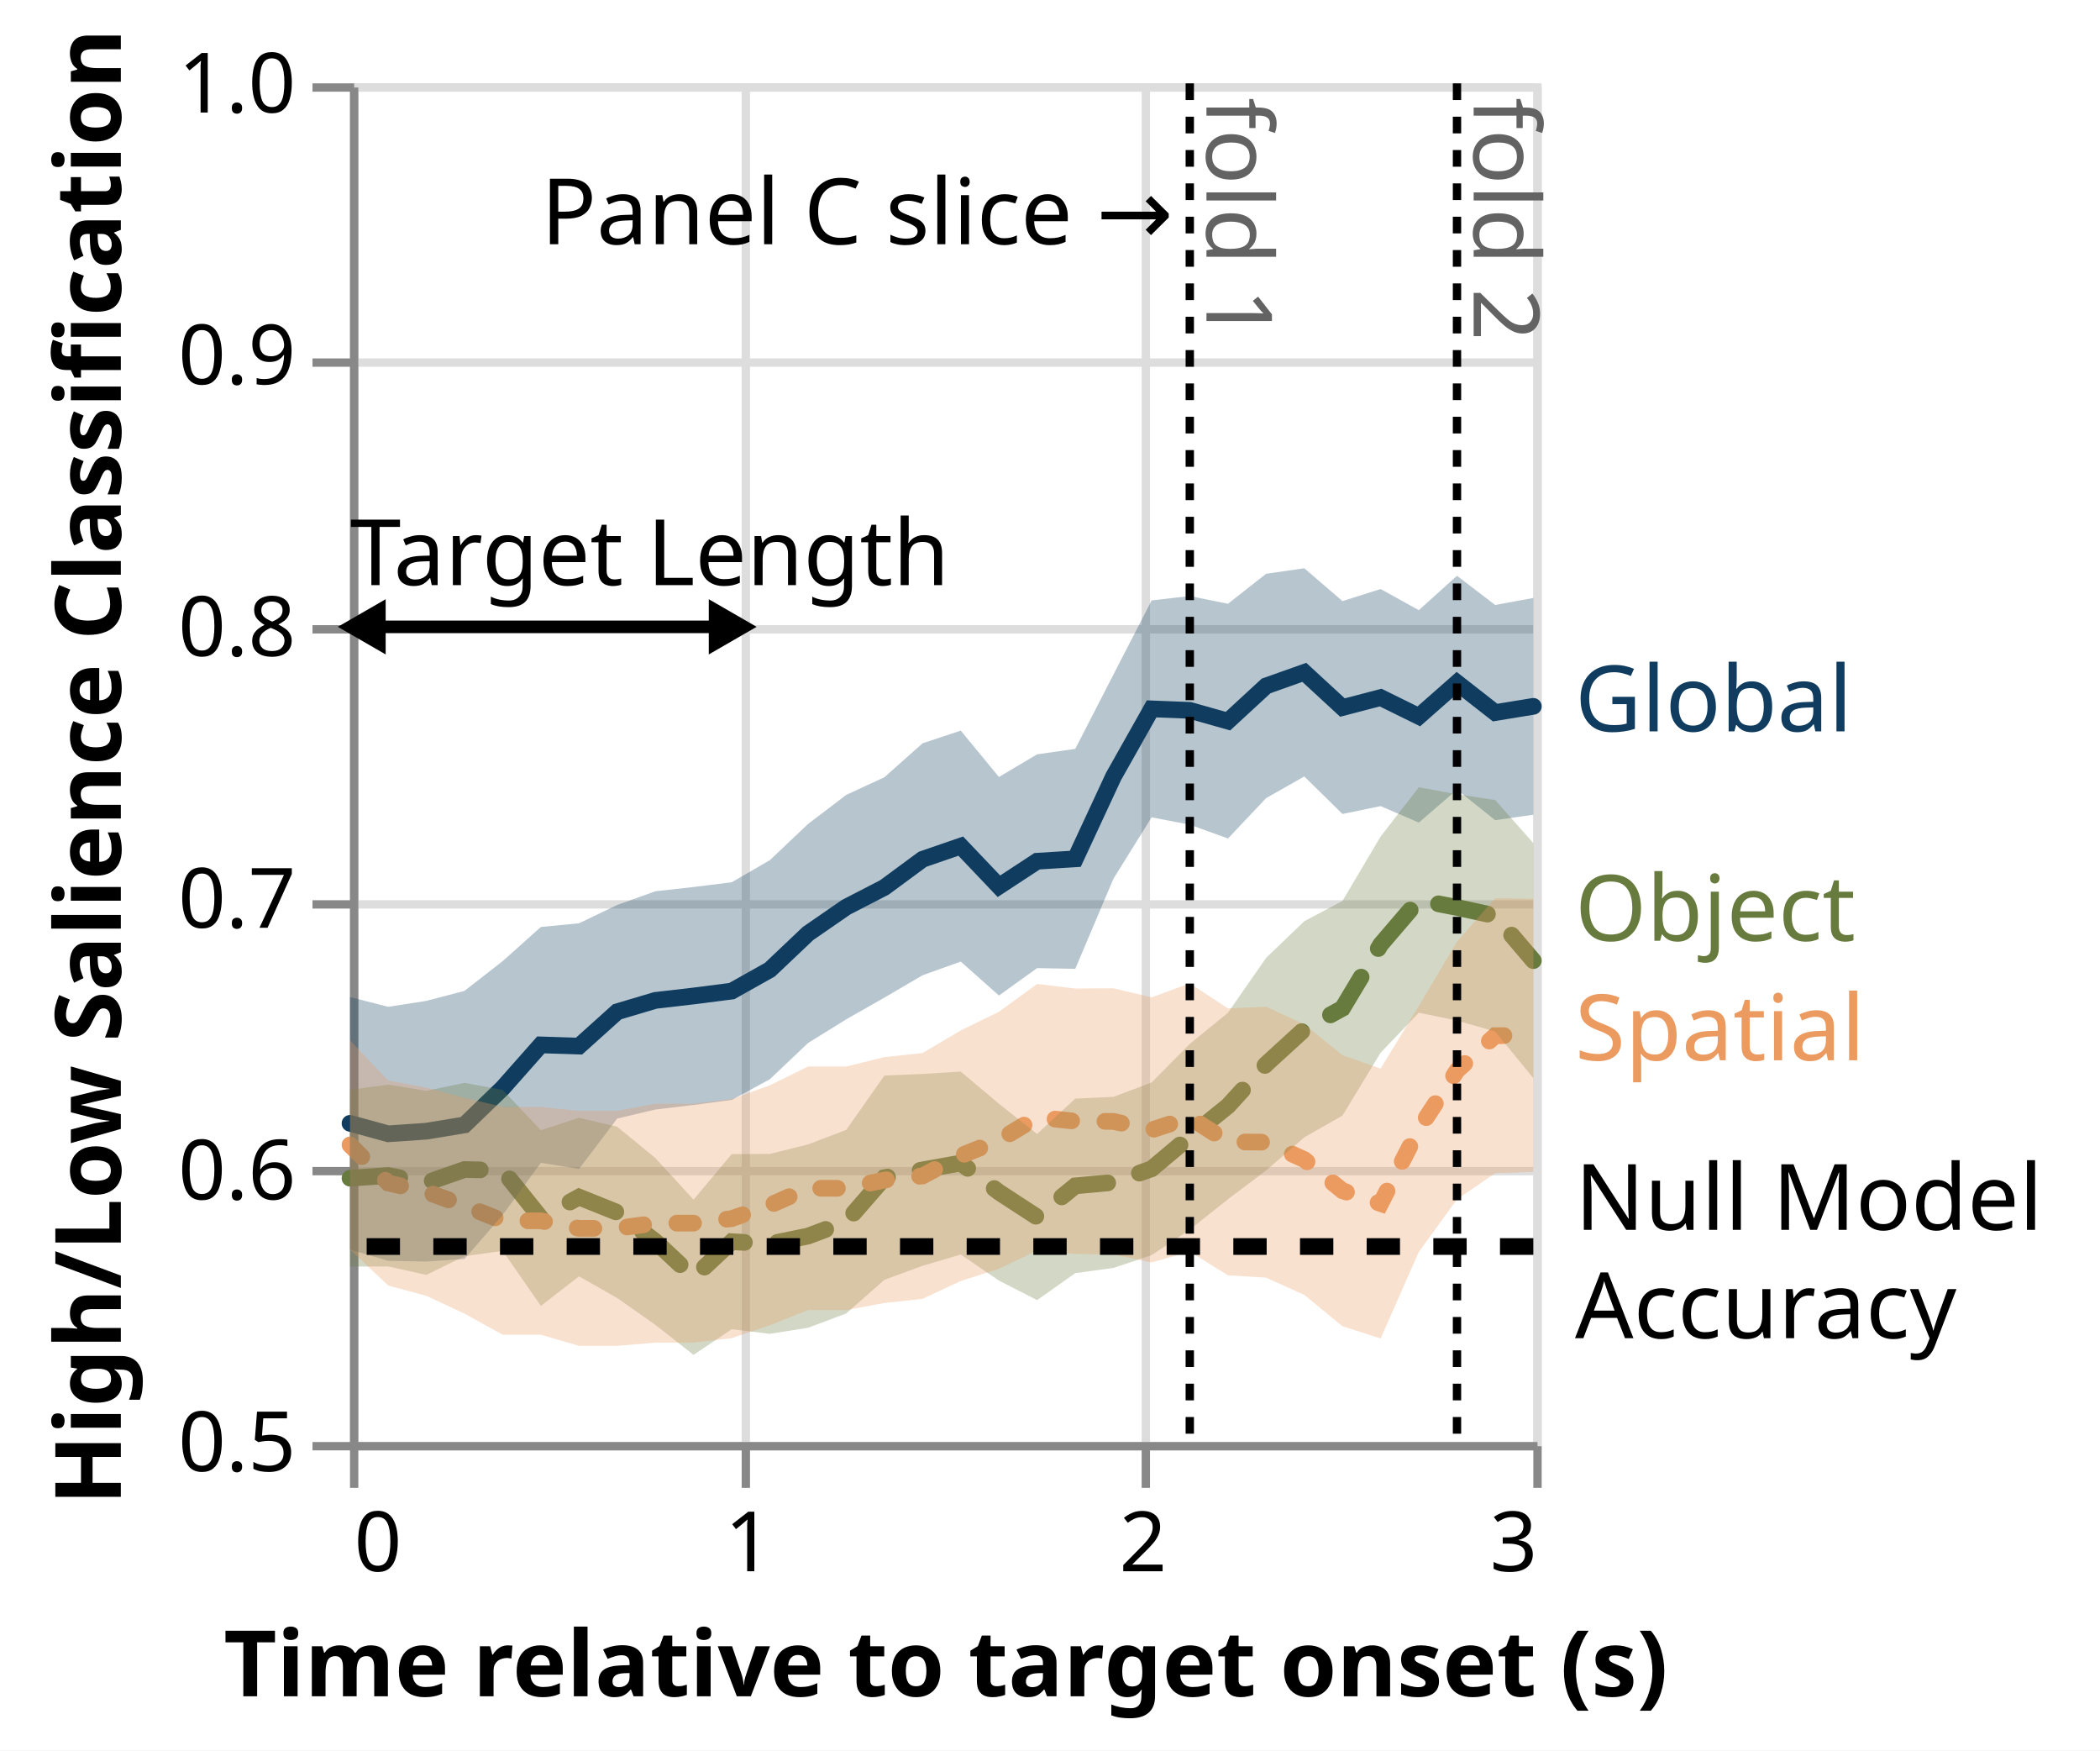
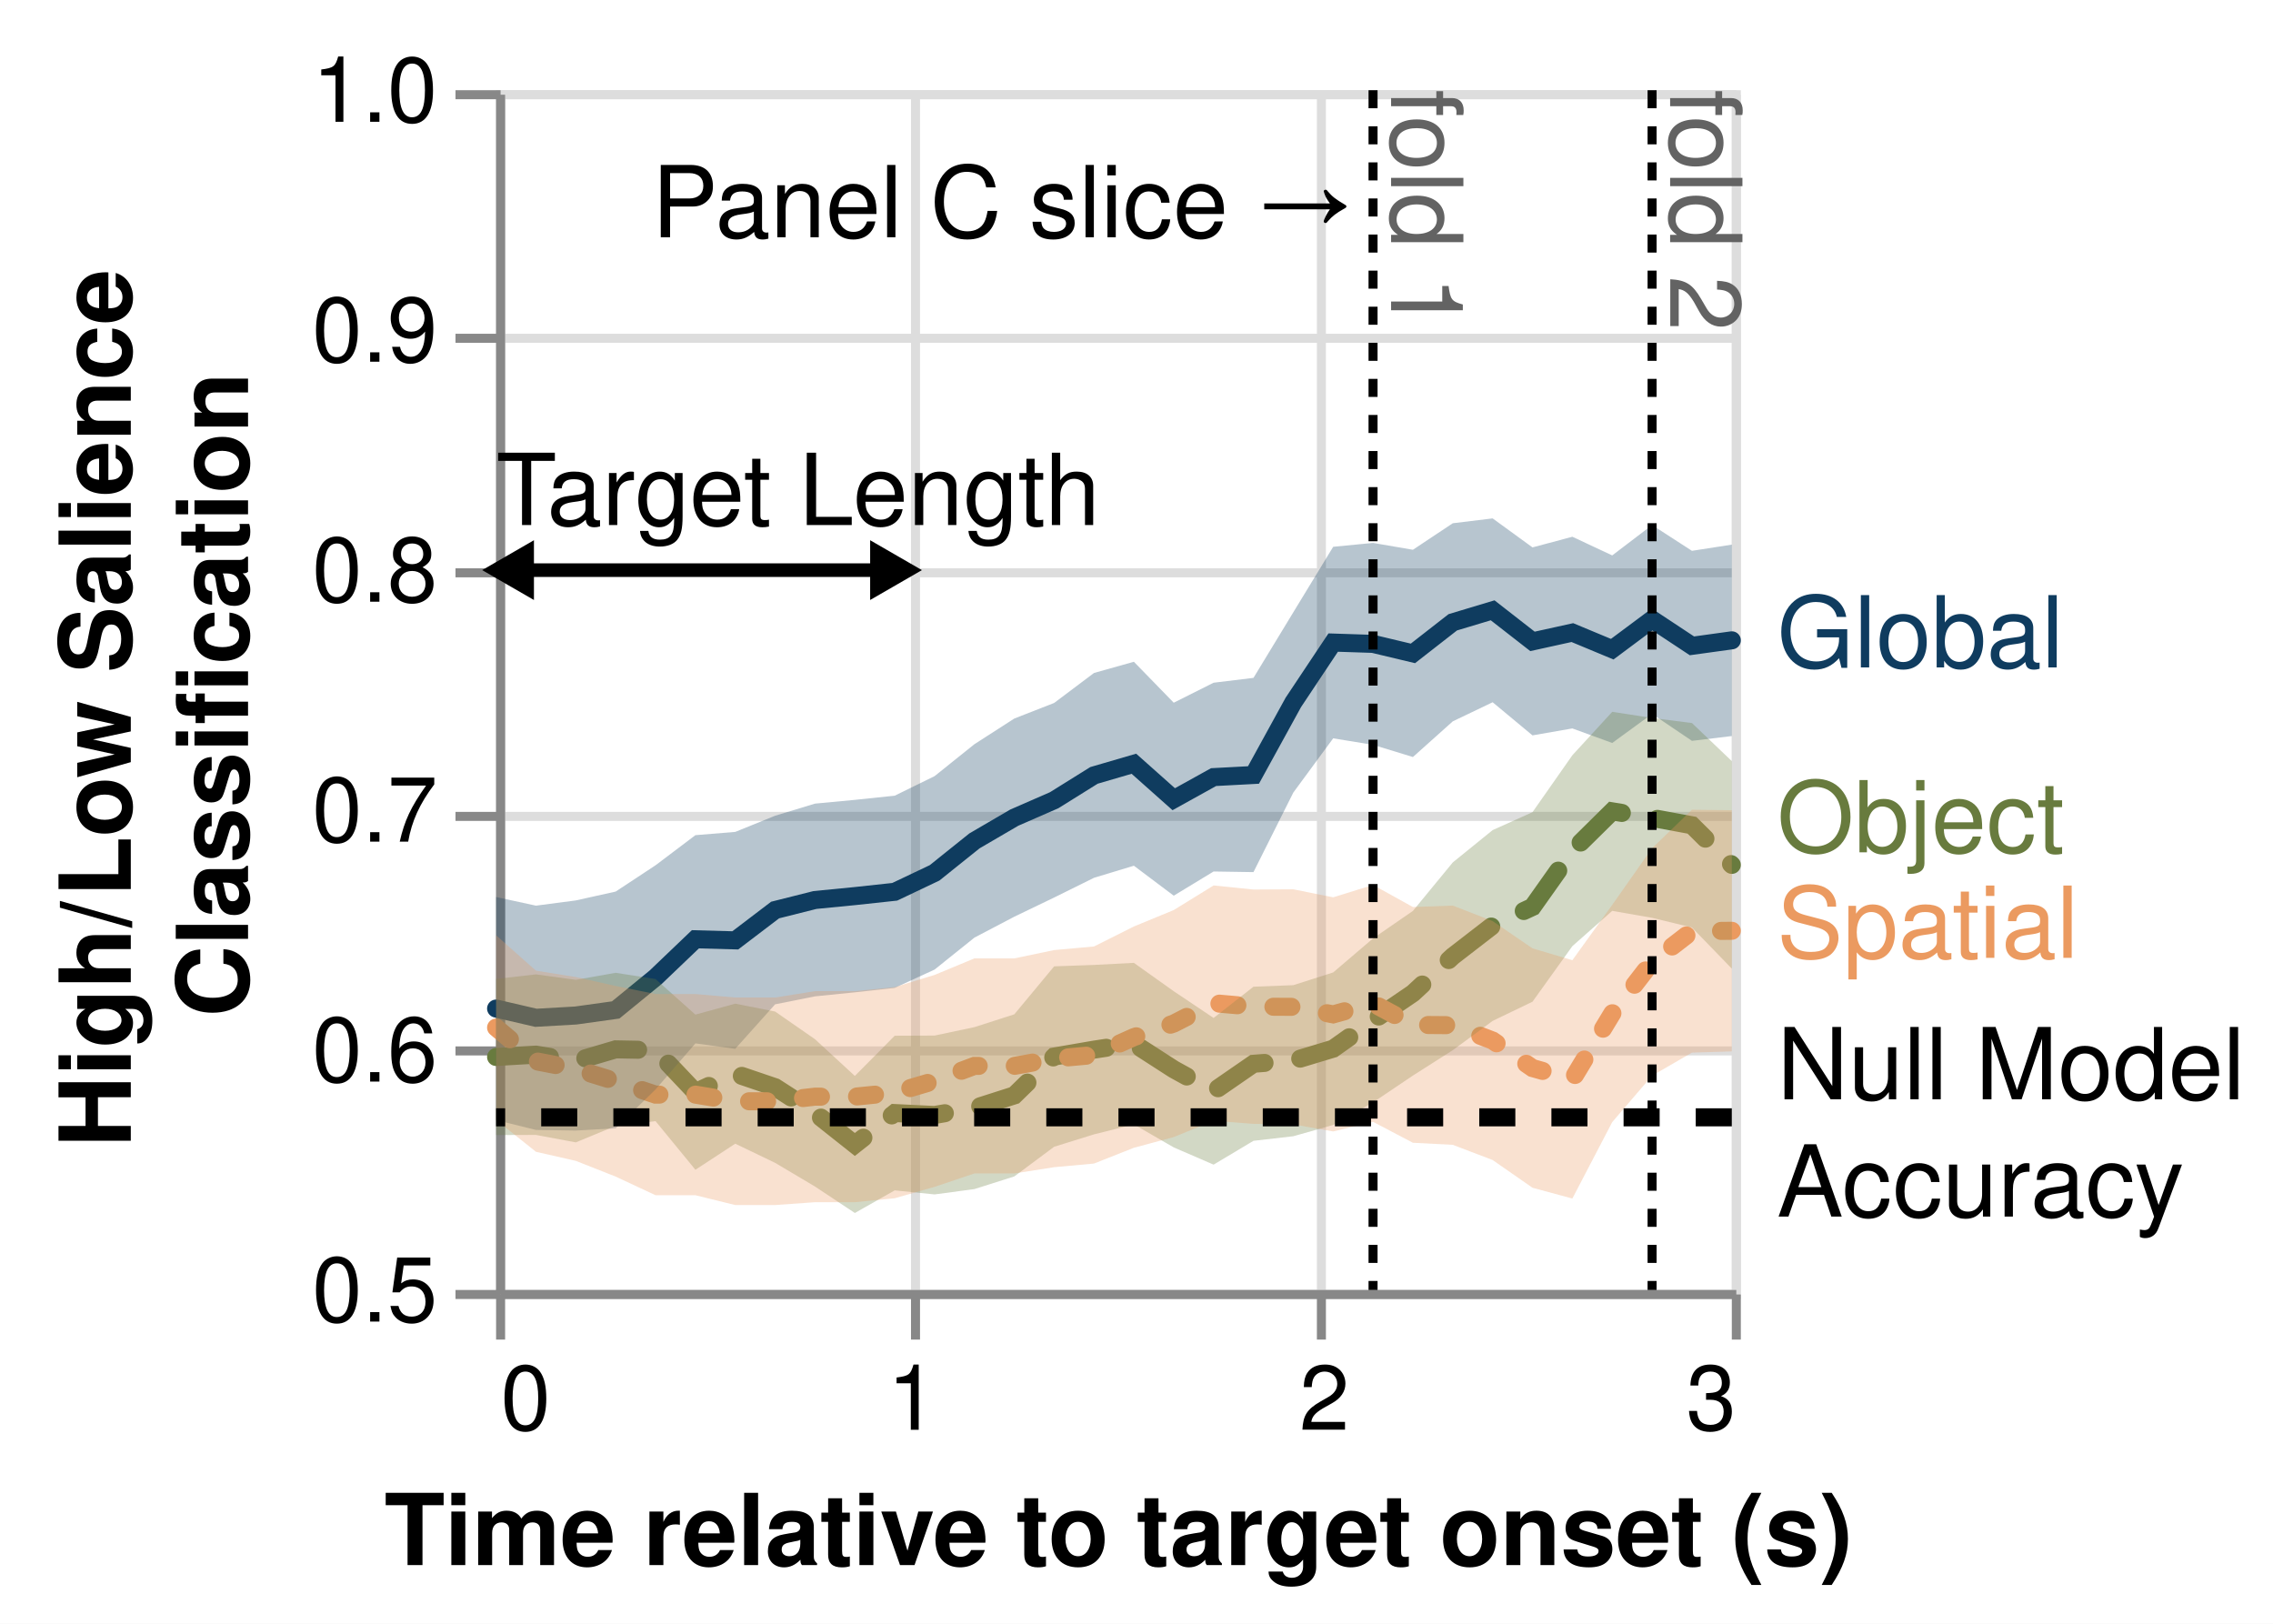
- <svg xmlns="http://www.w3.org/2000/svg" class="marks" width="252" height="210" viewBox="0 0 252 210" version="1.1">
-   <rect width="252" height="210" fill="white" />
-   <g fill="none" stroke-miterlimit="10" transform="translate(42,10)">
+ <svg xmlns="http://www.w3.org/2000/svg" class="marks" width="252" height="180" viewBox="0 0 252 180" version="1.1">
+   <rect width="252" height="180" fill="white" />
+   <g fill="none" stroke-miterlimit="10" transform="translate(55,10)">
    <g class="mark-group role-frame root" role="graphics-object" aria-roledescription="group mark container">
      <g transform="translate(0,0)">
-         <path class="background" aria-hidden="true" d="M0.5,0.5h142v163h-142Z" stroke="#ddd" />
+         <path class="background" aria-hidden="true" d="M0.5,0.5h137v133h-137Z" stroke="#ddd" />
        <g>
          <g class="mark-group role-axis" aria-hidden="true">
-             <g transform="translate(0.5,163.5)">
+             <g transform="translate(0.5,133.5)">
              <path class="background" aria-hidden="true" d="M0,0h0v0h0Z" pointer-events="none" />
              <g>
                <g class="mark-rule role-axis-grid" pointer-events="none">
-                   <line transform="translate(0,-163)" x2="0" y2="163" stroke="#ddd" stroke-width="1" opacity="1" />
-                   <line transform="translate(47,-163)" x2="0" y2="163" stroke="#ddd" stroke-width="1" opacity="1" />
-                   <line transform="translate(95,-163)" x2="0" y2="163" stroke="#ddd" stroke-width="1" opacity="1" />
-                   <line transform="translate(142,-163)" x2="0" y2="163" stroke="#ddd" stroke-width="1" opacity="1" />
+                   <line transform="translate(0,-133)" x2="0" y2="133" stroke="#ddd" stroke-width="1" opacity="1" />
+                   <line transform="translate(46,-133)" x2="0" y2="133" stroke="#ddd" stroke-width="1" opacity="1" />
+                   <line transform="translate(91,-133)" x2="0" y2="133" stroke="#ddd" stroke-width="1" opacity="1" />
+                   <line transform="translate(137,-133)" x2="0" y2="133" stroke="#ddd" stroke-width="1" opacity="1" />
                </g>
              </g>
              <path class="foreground" aria-hidden="true" d="" pointer-events="none" display="none" />
            </g>
          </g>
          <g class="mark-group role-axis" aria-hidden="true">
            <g transform="translate(0.5,0.5)">
              <path class="background" aria-hidden="true" d="M0,0h0v0h0Z" pointer-events="none" />
              <g>
                <g class="mark-rule role-axis-grid" pointer-events="none">
-                   <line transform="translate(0,163)" x2="142" y2="0" stroke="#ddd" stroke-width="1" opacity="1" />
-                   <line transform="translate(0,130)" x2="142" y2="0" stroke="#ddd" stroke-width="1" opacity="1" />
-                   <line transform="translate(0,98)" x2="142" y2="0" stroke="#ddd" stroke-width="1" opacity="1" />
-                   <line transform="translate(0,65)" x2="142" y2="0" stroke="#ddd" stroke-width="1" opacity="1" />
-                   <line transform="translate(0,33)" x2="142" y2="0" stroke="#ddd" stroke-width="1" opacity="1" />
-                   <line transform="translate(0,0)" x2="142" y2="0" stroke="#ddd" stroke-width="1" opacity="1" />
+                   <line transform="translate(0,133)" x2="137" y2="0" stroke="#ddd" stroke-width="1" opacity="1" />
+                   <line transform="translate(0,106)" x2="137" y2="0" stroke="#ddd" stroke-width="1" opacity="1" />
+                   <line transform="translate(0,80)" x2="137" y2="0" stroke="#ddd" stroke-width="1" opacity="1" />
+                   <line transform="translate(0,53)" x2="137" y2="0" stroke="#ddd" stroke-width="1" opacity="1" />
+                   <line transform="translate(0,27)" x2="137" y2="0" stroke="#ddd" stroke-width="1" opacity="1" />
+                   <line transform="translate(0,0)" x2="137" y2="0" stroke="#ddd" stroke-width="1" opacity="1" />
                </g>
              </g>
              <path class="foreground" aria-hidden="true" d="" pointer-events="none" display="none" />
            </g>
          </g>
          <g class="mark-group role-axis" role="graphics-symbol" aria-roledescription="axis" aria-label="X-axis titled 'Time relative to target onset (s)' for a linear scale with values from 0.0 to 3.0">
-             <g transform="translate(0.5,163.5)">
+             <g transform="translate(0.5,133.5)">
              <path class="background" aria-hidden="true" d="M0,0h0v0h0Z" pointer-events="none" />
              <g>
                <g class="mark-rule role-axis-tick" pointer-events="none">
                  <line transform="translate(0,0)" x2="0" y2="5" stroke="#888" stroke-width="1" opacity="1" />
-                   <line transform="translate(47,0)" x2="0" y2="5" stroke="#888" stroke-width="1" opacity="1" />
-                   <line transform="translate(95,0)" x2="0" y2="5" stroke="#888" stroke-width="1" opacity="1" />
-                   <line transform="translate(142,0)" x2="0" y2="5" stroke="#888" stroke-width="1" opacity="1" />
+                   <line transform="translate(46,0)" x2="0" y2="5" stroke="#888" stroke-width="1" opacity="1" />
+                   <line transform="translate(91,0)" x2="0" y2="5" stroke="#888" stroke-width="1" opacity="1" />
+                   <line transform="translate(137,0)" x2="0" y2="5" stroke="#888" stroke-width="1" opacity="1" />
                </g>
                <g class="mark-text role-axis-label" pointer-events="none">
-                   <text text-anchor="start" transform="translate(0,15)" font-family="sans-serif" font-size="10px" fill="#000" opacity="1">0</text>
-                   <text text-anchor="middle" transform="translate(47.33333,15)" font-family="sans-serif" font-size="10px" fill="#000" opacity="1">1</text>
-                   <text text-anchor="middle" transform="translate(94.66667,15)" font-family="sans-serif" font-size="10px" fill="#000" opacity="1">2</text>
-                   <text text-anchor="end" transform="translate(142,15)" font-family="sans-serif" font-size="10px" fill="#000" opacity="1">3</text>
+                   <text text-anchor="start" transform="translate(0,15)" font-family="Helvetica" font-size="10px" fill="#000" opacity="1">0</text>
+                   <text text-anchor="middle" transform="translate(45.66667,15)" font-family="Helvetica" font-size="10px" fill="#000" opacity="1">1</text>
+                   <text text-anchor="middle" transform="translate(91.33333,15)" font-family="Helvetica" font-size="10px" fill="#000" opacity="1">2</text>
+                   <text text-anchor="end" transform="translate(137,15)" font-family="Helvetica" font-size="10px" fill="#000" opacity="1">3</text>
                </g>
                <g class="mark-rule role-axis-domain" pointer-events="none">
-                   <line transform="translate(0,0)" x2="142" y2="0" stroke="#888" stroke-width="1" opacity="1" />
+                   <line transform="translate(0,0)" x2="137" y2="0" stroke="#888" stroke-width="1" opacity="1" />
                </g>
                <g class="mark-text role-axis-title" pointer-events="none">
-                   <text text-anchor="middle" transform="translate(71,30)" font-family="sans-serif" font-size="11px" font-weight="bold" fill="#000" opacity="1">Time relative to target onset (s)</text>
+                   <text text-anchor="middle" transform="translate(68.5,30)" font-family="Helvetica" font-size="11px" font-weight="bold" fill="#000" opacity="1">Time relative to target onset (s)</text>
                </g>
              </g>
              <path class="foreground" aria-hidden="true" d="" pointer-events="none" display="none" />
            </g>
          </g>
          <g class="mark-group role-axis" role="graphics-symbol" aria-roledescription="axis" aria-label="Y-axis titled 'High/Low Salience Classification' for a linear scale with values from 0.5 to 1.0">
            <g transform="translate(0.5,0.5)">
              <path class="background" aria-hidden="true" d="M0,0h0v0h0Z" pointer-events="none" />
              <g>
                <g class="mark-rule role-axis-tick" pointer-events="none">
-                   <line transform="translate(0,163)" x2="-5" y2="0" stroke="#888" stroke-width="1" opacity="1" />
-                   <line transform="translate(0,130)" x2="-5" y2="0" stroke="#888" stroke-width="1" opacity="1" />
-                   <line transform="translate(0,98)" x2="-5" y2="0" stroke="#888" stroke-width="1" opacity="1" />
-                   <line transform="translate(0,65)" x2="-5" y2="0" stroke="#888" stroke-width="1" opacity="1" />
-                   <line transform="translate(0,33)" x2="-5" y2="0" stroke="#888" stroke-width="1" opacity="1" />
+                   <line transform="translate(0,133)" x2="-5" y2="0" stroke="#888" stroke-width="1" opacity="1" />
+                   <line transform="translate(0,106)" x2="-5" y2="0" stroke="#888" stroke-width="1" opacity="1" />
+                   <line transform="translate(0,80)" x2="-5" y2="0" stroke="#888" stroke-width="1" opacity="1" />
+                   <line transform="translate(0,53)" x2="-5" y2="0" stroke="#888" stroke-width="1" opacity="1" />
+                   <line transform="translate(0,27)" x2="-5" y2="0" stroke="#888" stroke-width="1" opacity="1" />
                  <line transform="translate(0,0)" x2="-5" y2="0" stroke="#888" stroke-width="1" opacity="1" />
                </g>
                <g class="mark-text role-axis-label" pointer-events="none">
-                   <text text-anchor="end" transform="translate(-7,166)" font-family="sans-serif" font-size="10px" fill="#000" opacity="1">0.5</text>
-                   <text text-anchor="end" transform="translate(-7,133.4)" font-family="sans-serif" font-size="10px" fill="#000" opacity="1">0.6</text>
-                   <text text-anchor="end" transform="translate(-7,100.8)" font-family="sans-serif" font-size="10px" fill="#000" opacity="1">0.7</text>
-                   <text text-anchor="end" transform="translate(-7,68.2)" font-family="sans-serif" font-size="10px" fill="#000" opacity="1">0.8</text>
-                   <text text-anchor="end" transform="translate(-7,35.6)" font-family="sans-serif" font-size="10px" fill="#000" opacity="1">0.9</text>
-                   <text text-anchor="end" transform="translate(-7,3)" font-family="sans-serif" font-size="10px" fill="#000" opacity="1">1.0</text>
+                   <text text-anchor="end" transform="translate(-7,136)" font-family="Helvetica" font-size="10px" fill="#000" opacity="1">0.5</text>
+                   <text text-anchor="end" transform="translate(-7,109.4)" font-family="Helvetica" font-size="10px" fill="#000" opacity="1">0.6</text>
+                   <text text-anchor="end" transform="translate(-7,82.8)" font-family="Helvetica" font-size="10px" fill="#000" opacity="1">0.7</text>
+                   <text text-anchor="end" transform="translate(-7,56.2)" font-family="Helvetica" font-size="10px" fill="#000" opacity="1">0.8</text>
+                   <text text-anchor="end" transform="translate(-7,29.6)" font-family="Helvetica" font-size="10px" fill="#000" opacity="1">0.9</text>
+                   <text text-anchor="end" transform="translate(-7,3)" font-family="Helvetica" font-size="10px" fill="#000" opacity="1">1.0</text>
                </g>
                <g class="mark-rule role-axis-domain" pointer-events="none">
-                   <line transform="translate(0,163)" x2="0" y2="-163" stroke="#888" stroke-width="1" opacity="1" />
+                   <line transform="translate(0,133)" x2="0" y2="-133" stroke="#888" stroke-width="1" opacity="1" />
                </g>
                <g class="mark-text role-axis-title" pointer-events="none">
-                   <text text-anchor="middle" transform="translate(-26,81.5) rotate(-90) translate(0,-2)" font-family="sans-serif" font-size="11px" font-weight="bold" fill="#000" opacity="1">High/Low Salience Classification</text>
+                   <text text-anchor="middle" transform="translate(-39,66.5) rotate(-90) translate(0,-2)" font-family="Helvetica" font-size="11px" font-weight="bold" fill="#000" opacity="1">
+                     <tspan>High/Low Salience</tspan>
+                     <tspan x="0" dy="13">Classification</tspan>
+                   </text>
                </g>
              </g>
              <path class="foreground" aria-hidden="true" d="" pointer-events="none" display="none" />
            </g>
          </g>
          <g class="mark-group role-scope layer_0_layer_0_pathgroup" role="graphics-object" aria-roledescription="group mark container">
            <g transform="translate(0,0)">
-               <path class="background" aria-hidden="true" d="M0,0h142v163h-142Z" />
+               <path class="background" aria-hidden="true" d="M0,0h137v133h-137Z" />
              <g>
                <g class="mark-line role-mark layer_0_layer_0_marks" role="graphics-object" aria-roledescription="line mark container">
-                   <path aria-label="condition: global; Time relative to target onset (s): 0; High/Low Salience Classification: 0.617280911241" role="graphics-symbol" aria-roledescription="line mark" d="M0,124.766L4.581,126.023L9.161,125.71L13.742,124.955L18.323,120.529L22.903,115.355L27.484,115.502L32.065,111.38L36.645,110.018L41.226,109.488L45.806,108.903L50.387,106.331L54.968,101.989L59.548,98.827L64.129,96.464L68.71,93.087L73.29,91.507L77.871,96.324L82.452,93.321L87.032,93.035L91.613,83.173L96.194,75.044L100.774,75.221L105.355,76.515L109.935,72.29L114.516,70.663L119.097,74.884L123.677,73.688L128.258,75.944L132.839,71.907L137.419,75.489L142,74.74" stroke="#0F3C5F" stroke-width="2" stroke-linecap="round" stroke-dasharray="1,0" />
+                   <path aria-label="condition: global; Time relative to target onset (s): 0; High/Low Salience, Classification: 0.617280911241" role="graphics-symbol" aria-roledescription="line mark" d="M0,101.803L4.419,102.828L8.839,102.574L13.258,101.958L17.677,98.346L22.097,94.124L26.516,94.244L30.935,90.881L35.355,89.769L39.774,89.337L44.194,88.86L48.613,86.761L53.032,83.218L57.452,80.638L61.871,78.71L66.29,75.955L70.71,74.665L75.129,78.596L79.548,76.146L83.968,75.912L88.387,67.865L92.806,61.232L97.226,61.377L101.645,62.432L106.065,58.985L110.484,57.657L114.903,61.101L119.323,60.126L123.742,61.966L128.161,58.673L132.581,61.595L137,60.984" stroke="#0F3C5F" stroke-width="2" stroke-linecap="round" stroke-dasharray="1,0" />
                </g>
              </g>
              <path class="foreground" aria-hidden="true" d="" display="none" />
            </g>
            <g transform="translate(0,0)">
-               <path class="background" aria-hidden="true" d="M0,0h142v163h-142Z" />
+               <path class="background" aria-hidden="true" d="M0,0h137v133h-137Z" />
              <g>
                <g class="mark-line role-mark layer_0_layer_0_marks" role="graphics-object" aria-roledescription="line mark container">
-                   <path aria-label="condition: object; Time relative to target onset (s): 0; High/Low Salience Classification: 0.597097764015" role="graphics-symbol" aria-roledescription="line mark" d="M0,131.346L4.581,131.028L9.161,131.907L13.742,130.308L18.323,130.408L22.903,136.128L27.484,133.612L32.065,135.452L36.645,138.938L41.226,143.232L45.806,138.964L50.387,139.227L54.968,138.292L59.548,136.563L64.129,131.287L68.71,130.35L73.29,129.53L77.871,133.022L82.452,136.008L87.032,132.267L91.613,131.852L96.194,130.219L100.774,126.376L105.355,122.686L109.935,117.667L114.516,113.483L119.097,110.962L123.677,103.319L128.258,97.974L132.839,98.863L137.419,99.865L142,105.247" stroke="#687B3E" stroke-width="2" stroke-linecap="round" stroke-dasharray="6,4" />
+                   <path aria-label="condition: object; Time relative to target onset (s): 0; High/Low Salience, Classification: 0.597097764015" role="graphics-symbol" aria-roledescription="line mark" d="M0,107.172L4.419,106.913L8.839,107.629L13.258,106.325L17.677,106.407L22.097,111.074L26.516,109.021L30.935,110.522L35.355,113.367L39.774,116.87L44.194,113.388L48.613,113.603L53.032,112.84L57.452,111.429L61.871,107.123L66.29,106.359L70.71,105.69L75.129,108.539L79.548,110.976L83.968,107.924L88.387,107.585L92.806,106.252L97.226,103.116L101.645,100.106L106.065,96.011L110.484,92.597L114.903,90.54L119.323,84.303L123.742,79.942L128.161,80.668L132.581,81.485L137,85.876" stroke="#687B3E" stroke-width="2" stroke-linecap="round" stroke-dasharray="6,4" />
                </g>
              </g>
              <path class="foreground" aria-hidden="true" d="" display="none" />
            </g>
            <g transform="translate(0,0)">
-               <path class="background" aria-hidden="true" d="M0,0h142v163h-142Z" />
+               <path class="background" aria-hidden="true" d="M0,0h137v133h-137Z" />
              <g>
                <g class="mark-line role-mark layer_0_layer_0_marks" role="graphics-object" aria-roledescription="line mark container">
-                   <path aria-label="condition: spatial; Time relative to target onset (s): 0; High/Low Salience Classification: 0.609337428694" role="graphics-symbol" aria-roledescription="line mark" d="M0,127.356L4.581,131.922L9.161,132.972L13.742,134.648L18.323,136.46L22.903,136.46L27.484,137.365L32.065,137.365L36.645,136.739L41.226,136.739L45.806,136.196L50.387,134.595L54.968,132.559L59.548,132.559L64.129,131.57L68.71,131.078L73.29,128.649L77.871,126.805L82.452,124.03L87.032,124.514L91.613,124.535L96.194,125.558L100.774,124.064L105.355,126.987L109.935,127.028L114.516,129.114L119.097,132.851L123.677,134.386L128.258,125.438L132.839,118.435L137.419,114.254L142,114.202" stroke="#EB9A60" stroke-width="2" stroke-linecap="round" stroke-dasharray="2,4" />
+                   <path aria-label="condition: spatial; Time relative to target onset (s): 0; High/Low Salience, Classification: 0.609337428694" role="graphics-symbol" aria-roledescription="line mark" d="M0,103.916L4.419,107.642L8.839,108.498L13.258,109.866L17.677,111.345L22.097,111.345L26.516,112.083L30.935,112.083L35.355,111.572L39.774,111.572L44.194,111.13L48.613,109.823L53.032,108.162L57.452,108.162L61.871,107.355L66.29,106.953L70.71,104.971L75.129,103.467L79.548,101.203L83.968,101.597L88.387,101.614L92.806,102.449L97.226,101.23L101.645,103.615L106.065,103.649L110.484,105.351L114.903,108.4L119.323,109.653L123.742,102.351L128.161,96.637L132.581,93.226L137,93.183" stroke="#EB9A60" stroke-width="2" stroke-linecap="round" stroke-dasharray="2,4" />
                </g>
              </g>
              <path class="foreground" aria-hidden="true" d="" display="none" />
            </g>
          </g>
          <g class="mark-group role-scope layer_0_layer_1_layer_0_pathgroup" role="graphics-object" aria-roledescription="group mark container">
            <g transform="translate(0,0)">
-               <path class="background" aria-hidden="true" d="M0,0h142v163h-142Z" />
+               <path class="background" aria-hidden="true" d="M0,0h137v133h-137Z" />
              <g>
                <g class="mark-area role-mark layer_0_layer_1_layer_0_marks" role="graphics-object" aria-roledescription="area mark container">
-                   <path aria-label="High/Low Salience Classification: 0.570798584084; upper_corrected_mean: 0.663763238398; condition: global; winstart: 0; Mean of corrected_mean: 0.617280911241; Mean + stderr of corrected_mean: 0.663763238398; Mean - stderr of corrected_mean: 0.570798584084" role="graphics-symbol" aria-roledescription="errorband" d="M0,139.92L4.581,141.259L9.161,141.345L13.742,141.038L18.323,135.756L22.903,129.5L27.484,130.238L32.065,124.192L36.645,123.111L41.226,122.563L45.806,121.961L50.387,119.472L54.968,115.127L59.548,112.288L64.129,109.682L68.71,107.002L73.29,105.361L77.871,109.434L82.452,106.144L87.032,106.229L91.613,95.419L96.194,88.056L100.774,88.936L105.355,90.593L109.935,85.747L114.516,83.152L119.097,87.653L123.677,86.709L128.258,88.686L132.839,84.737L137.419,88.397L142,87.742L142,61.737L137.419,62.58L132.839,59.078L128.258,63.202L123.677,60.667L119.097,62.114L114.516,58.174L109.935,58.834L105.355,62.436L100.774,61.506L96.194,62.032L91.613,70.927L87.032,79.841L82.452,80.499L77.871,83.214L73.29,77.652L68.71,79.173L64.129,83.246L59.548,85.366L54.968,88.851L50.387,93.19L45.806,95.846L41.226,96.414L36.645,96.925L32.065,98.568L27.484,100.766L22.903,101.21L18.323,105.303L13.742,108.873L9.161,110.076L4.581,110.787L0,109.613Z" fill="#0F3C5F" opacity="0.3" />
+                   <path aria-label="High/Low Salience, Classification: 0.570798584084; upper_corrected_mean: 0.663763238398; condition: global; winstart: 0; Mean of corrected_mean: 0.617280911241; Mean + stderr of corrected_mean: 0.663763238398; Mean - stderr of corrected_mean: 0.570798584084" role="graphics-symbol" aria-roledescription="errorband" d="M0,114.168L4.419,115.26L8.839,115.33L13.258,115.08L17.677,110.77L22.097,105.665L26.516,106.267L30.935,101.334L35.355,100.452L39.774,100.005L44.194,99.514L48.613,97.483L53.032,93.938L57.452,91.621L61.871,89.495L66.29,87.308L70.71,85.97L75.129,89.292L79.548,86.609L83.968,86.678L88.387,77.857L92.806,71.849L97.226,72.567L101.645,73.92L106.065,69.965L110.484,67.848L114.903,71.52L119.323,70.75L123.742,72.363L128.161,69.141L132.581,72.128L137,71.594L137,50.374L132.581,51.062L128.161,48.204L123.742,51.57L119.323,49.501L114.903,50.682L110.484,47.467L106.065,48.005L101.645,50.945L97.226,50.186L92.806,50.615L88.387,57.873L83.968,65.146L79.548,65.683L75.129,67.899L70.71,63.36L66.29,64.601L61.871,67.925L57.452,69.654L53.032,72.498L48.613,76.039L44.194,78.206L39.774,78.669L35.355,79.086L30.935,80.427L26.516,82.22L22.097,82.583L17.677,85.922L13.258,88.835L8.839,89.817L4.419,90.397L0,89.439Z" fill="#0F3C5F" opacity="0.3" />
                </g>
              </g>
              <path class="foreground" aria-hidden="true" d="" display="none" />
            </g>
            <g transform="translate(0,0)">
-               <path class="background" aria-hidden="true" d="M0,0h142v163h-142Z" />
+               <path class="background" aria-hidden="true" d="M0,0h137v133h-137Z" />
              <g>
                <g class="mark-area role-mark layer_0_layer_1_layer_0_marks" role="graphics-object" aria-roledescription="area mark container">
-                   <path aria-label="High/Low Salience Classification: 0.564557370976; upper_corrected_mean: 0.629638157053; condition: object; winstart: 0; Mean of corrected_mean: 0.597097764015; Mean + stderr of corrected_mean: 0.629638157053; Mean - stderr of corrected_mean: 0.564557370976" role="graphics-symbol" aria-roledescription="errorband" d="M0,141.954L4.581,141.935L9.161,142.949L13.742,140.707L18.323,140.062L22.903,146.668L27.484,143.125L32.065,145.73L36.645,148.945L41.226,152.542L45.806,149.468L50.387,150.018L54.968,149.292L59.548,147.574L64.129,143.542L68.71,141.859L73.29,140.502L77.871,143.631L82.452,145.972L87.032,142.735L91.613,142.114L96.194,140.58L100.774,137.516L105.355,133.871L109.935,130.422L114.516,126.445L119.097,123.839L123.677,116.286L128.258,111.495L132.839,112.441L137.419,113.754L142,119.343L142,91.151L137.419,85.977L132.839,85.285L128.258,84.452L123.677,90.352L119.097,98.085L114.516,100.522L109.935,104.913L105.355,111.501L100.774,115.235L96.194,119.859L91.613,121.59L87.032,121.799L82.452,126.044L77.871,122.413L73.29,118.558L68.71,118.84L64.129,119.031L59.548,125.552L54.968,127.293L50.387,128.436L45.806,128.459L41.226,133.921L36.645,128.931L32.065,125.174L27.484,124.1L22.903,125.589L18.323,120.755L13.742,119.91L9.161,120.864L4.581,120.121L0,120.738Z" fill="#687B3E" opacity="0.3" />
+                   <path aria-label="High/Low Salience, Classification: 0.564557370976; upper_corrected_mean: 0.629638157053; condition: object; winstart: 0; Mean of corrected_mean: 0.597097764015; Mean + stderr of corrected_mean: 0.629638157053; Mean - stderr of corrected_mean: 0.564557370976" role="graphics-symbol" aria-roledescription="errorband" d="M0,115.828L4.419,115.812L8.839,116.639L13.258,114.81L17.677,114.284L22.097,119.674L26.516,116.783L30.935,118.908L35.355,121.532L39.774,124.467L44.194,121.959L48.613,122.407L53.032,121.815L57.452,120.413L61.871,117.123L66.29,115.75L70.71,114.643L75.129,117.196L79.548,119.106L83.968,116.465L88.387,115.958L92.806,114.706L97.226,112.206L101.645,109.232L106.065,106.418L110.484,103.173L114.903,101.046L119.323,94.884L123.742,90.974L128.161,91.746L132.581,92.817L137,97.378L137,74.375L132.581,70.153L128.161,69.589L123.742,68.909L119.323,73.723L114.903,80.033L110.484,82.021L106.065,85.604L101.645,90.979L97.226,94.026L92.806,97.799L88.387,99.211L83.968,99.382L79.548,102.845L75.129,99.883L70.71,96.737L66.29,96.968L61.871,97.124L57.452,102.444L53.032,103.864L48.613,104.798L44.194,104.816L39.774,109.273L35.355,105.201L30.935,102.136L26.516,101.26L22.097,102.474L17.677,98.53L13.258,97.84L8.839,98.619L4.419,98.013L0,98.516Z" fill="#687B3E" opacity="0.3" />
                </g>
              </g>
              <path class="foreground" aria-hidden="true" d="" display="none" />
            </g>
            <g transform="translate(0,0)">
-               <path class="background" aria-hidden="true" d="M0,0h142v163h-142Z" />
+               <path class="background" aria-hidden="true" d="M0,0h137v133h-137Z" />
              <g>
                <g class="mark-area role-mark layer_0_layer_1_layer_0_marks" role="graphics-object" aria-roledescription="area mark container">
-                   <path aria-label="High/Low Salience Classification: 0.570856981121; upper_corrected_mean: 0.647817876267; condition: spatial; winstart: 0; Mean of corrected_mean: 0.609337428694; Mean + stderr of corrected_mean: 0.647817876267; Mean - stderr of corrected_mean: 0.570856981121" role="graphics-symbol" aria-roledescription="errorband" d="M0,139.901L4.581,144.226L9.161,145.458L13.742,147.598L18.323,150.126L22.903,150.126L27.484,151.462L32.065,151.462L36.645,151.075L41.226,151.075L45.806,150.538L50.387,148.989L54.968,147.167L59.548,147.167L64.129,146.319L68.71,145.824L73.29,143.68L77.871,142.225L82.452,140.017L87.032,140.431L91.613,140.504L96.194,141.462L100.774,140.154L105.355,143L109.935,143.28L114.516,145.345L119.097,149.113L123.677,150.577L128.258,140.193L132.839,133.887L137.419,130.752L142,130.587L142,97.816L137.419,97.757L132.839,102.983L128.258,110.683L123.677,118.195L119.097,116.589L114.516,112.884L109.935,110.776L105.355,110.973L100.774,107.974L96.194,109.655L91.613,108.566L87.032,108.597L82.452,108.044L77.871,111.386L73.29,113.618L68.71,116.332L64.129,116.821L59.548,117.952L54.968,117.952L50.387,120.2L45.806,121.855L41.226,122.402L36.645,122.402L32.065,123.268L27.484,123.268L22.903,122.794L18.323,122.794L13.742,121.699L9.161,120.485L4.581,119.618L0,114.811Z" fill="#EB9A60" opacity="0.3" />
+                   <path aria-label="High/Low Salience, Classification: 0.570856981121; upper_corrected_mean: 0.647817876267; condition: spatial; winstart: 0; Mean of corrected_mean: 0.609337428694; Mean + stderr of corrected_mean: 0.647817876267; Mean - stderr of corrected_mean: 0.570856981121" role="graphics-symbol" aria-roledescription="errorband" d="M0,114.152L4.419,117.681L8.839,118.687L13.258,120.433L17.677,122.496L22.097,122.496L26.516,123.586L30.935,123.586L35.355,123.27L39.774,123.27L44.194,122.832L48.613,121.568L53.032,120.081L57.452,120.081L61.871,119.389L66.29,118.985L70.71,117.236L75.129,116.049L79.548,114.247L83.968,114.585L88.387,114.645L92.806,115.426L97.226,114.359L101.645,116.681L106.065,116.909L110.484,118.594L114.903,121.669L119.323,122.863L123.742,114.39L128.161,109.245L132.581,106.687L137,106.552L137,79.813L132.581,79.765L128.161,84.029L123.742,90.312L119.323,96.442L114.903,95.131L110.484,92.108L106.065,90.388L101.645,90.549L97.226,88.101L92.806,89.473L88.387,88.584L83.968,88.61L79.548,88.158L75.129,90.885L70.71,92.706L66.29,94.921L61.871,95.32L57.452,96.243L53.032,96.243L48.613,98.077L44.194,99.427L39.774,99.874L35.355,99.874L30.935,100.58L26.516,100.58L22.097,100.194L17.677,100.194L13.258,99.3L8.839,98.31L4.419,97.602L0,93.68Z" fill="#EB9A60" opacity="0.3" />
                </g>
              </g>
              <path class="foreground" aria-hidden="true" d="" display="none" />
            </g>
          </g>
          <g class="mark-text role-mark layer_0_layer_2_marks" role="graphics-object" aria-roledescription="text mark container">
-             <text aria-label="condition: global; Mean of corrected_mean: 0.770737159726; condition_label: Global" role="graphics-symbol" aria-roledescription="text mark" text-anchor="start" transform="translate(147,77.73969)" font-family="sans-serif" font-size="11px" fill="#0F3C5F">Global</text>
-             <text aria-label="condition: object; Mean of corrected_mean: 0.693664174961; condition_label: Object" role="graphics-symbol" aria-roledescription="text mark" text-anchor="start" transform="translate(147,102.8655)" font-family="sans-serif" font-size="11px" fill="#687B3E">Object</text>
-             <text aria-label="condition: spatial; Mean of corrected_mean: 0.649688437937; condition_label: Spatial" role="graphics-symbol" aria-roledescription="text mark" text-anchor="start" transform="translate(147,117.2016)" font-family="sans-serif" font-size="11px" fill="#EB9A60">Spatial</text>
+             <text aria-label="condition: global; Mean of corrected_mean: 0.770737159726; condition_label: Global" role="graphics-symbol" aria-roledescription="text mark" text-anchor="start" transform="translate(142,63.98392)" font-family="Helvetica" font-size="11px" fill="#0F3C5F">Global</text>
+             <text aria-label="condition: object; Mean of corrected_mean: 0.693664174961; condition_label: Object" role="graphics-symbol" aria-roledescription="text mark" text-anchor="start" transform="translate(142,84.48533)" font-family="Helvetica" font-size="11px" fill="#687B3E">Object</text>
+             <text aria-label="condition: spatial; Mean of corrected_mean: 0.649688437937; condition_label: Spatial" role="graphics-symbol" aria-roledescription="text mark" text-anchor="start" transform="translate(142,96.18288)" font-family="Helvetica" font-size="11px" fill="#EB9A60">Spatial</text>
          </g>
          <g class="mark-rule role-mark layer_0_layer_3_layer_0_marks" role="graphics-object" aria-roledescription="rule mark container">
-             <line aria-label="best: 2.12903225806" role="graphics-symbol" aria-roledescription="rule mark" transform="translate(100.7742,0)" x2="0" y2="163" stroke="black" stroke-dasharray="2,2" />
-             <line aria-label="best: 2.8064516129" role="graphics-symbol" aria-roledescription="rule mark" transform="translate(132.8387,0)" x2="0" y2="163" stroke="black" stroke-dasharray="2,2" />
+             <line aria-label="best: 2.12903225806" role="graphics-symbol" aria-roledescription="rule mark" transform="translate(97.22581,0)" x2="0" y2="133" stroke="black" stroke-dasharray="2,2" />
+             <line aria-label="best: 2.8064516129" role="graphics-symbol" aria-roledescription="rule mark" transform="translate(128.1613,0)" x2="0" y2="133" stroke="black" stroke-dasharray="2,2" />
          </g>
          <g class="mark-text role-mark layer_0_layer_3_layer_1_marks" role="graphics-object" aria-roledescription="text mark container">
-             <text aria-label="best: 2.12903225806; fold_label: fold 1" role="graphics-symbol" aria-roledescription="text mark" text-anchor="middle" transform="translate(100.7742,16.3) rotate(90) translate(0,-2)" font-family="sans-serif" font-size="11px" fill="#636363">fold 1</text>
-             <text aria-label="best: 2.8064516129; fold_label: fold 2" role="graphics-symbol" aria-roledescription="text mark" text-anchor="middle" transform="translate(132.8387,16.3) rotate(90) translate(0,-2)" font-family="sans-serif" font-size="11px" fill="#636363">fold 2</text>
+             <text aria-label="best: 2.12903225806; fold_label: fold 1" role="graphics-symbol" aria-roledescription="text mark" text-anchor="middle" transform="translate(97.22581,13.3) rotate(90) translate(0,-2)" font-family="Helvetica" font-size="11px" fill="#636363">fold 1</text>
+             <text aria-label="best: 2.8064516129; fold_label: fold 2" role="graphics-symbol" aria-roledescription="text mark" text-anchor="middle" transform="translate(128.1613,13.3) rotate(90) translate(0,-2)" font-family="Helvetica" font-size="11px" fill="#636363">fold 2</text>
          </g>
          <g class="mark-text role-mark layer_0_layer_4_layer_0_marks" role="graphics-object" aria-roledescription="text mark container">
-             <text text-anchor="end" transform="translate(98.77419,19.3)" font-family="sans-serif" font-size="11px" fill="black">Panel C slice →</text>
+             <text text-anchor="end" transform="translate(95.22581,16.3)" font-family="Helvetica" font-size="11px" fill="black">Panel C slice →</text>
          </g>
          <g class="mark-text role-mark layer_0_layer_5_layer_0_marks" role="graphics-object" aria-roledescription="text mark container">
-             <text text-anchor="start" transform="translate(147,137.5442)" font-family="sans-serif" font-size="11px" fill="black">
+             <text text-anchor="start" transform="translate(142,111.8612)" font-family="Helvetica" font-size="11px" fill="black">
              <tspan>Null Model</tspan>
              <tspan x="0" dy="13">Accuracy</tspan>
            </text>
          </g>
          <g class="mark-rule role-mark layer_0_layer_6_layer_0_marks" role="graphics-symbol" aria-roledescription="rule mark container">
-             <line transform="translate(142,139.5442)" x2="-142" y2="0" stroke="black" stroke-width="2" stroke-dasharray="4,4" />
+             <line transform="translate(137,113.8612)" x2="-137" y2="0" stroke="black" stroke-width="2" stroke-dasharray="4,4" />
          </g>
          <g class="mark-line role-mark layer_0_layer_7_layer_0_marks" role="graphics-object" aria-roledescription="line mark container">
-             <path aria-label="x: 0.05; y: 0.8" role="graphics-symbol" aria-roledescription="line mark" d="M2.367,65.2L44.967,65.2" stroke="black" stroke-width="1.5" />
+             <path aria-label="x: 0.05; y: 0.8" role="graphics-symbol" aria-roledescription="line mark" d="M2.283,53.2L43.383,53.2" stroke="black" stroke-width="1.5" />
          </g>
          <g class="mark-symbol role-mark layer_0_layer_7_layer_1_marks" role="graphics-object" aria-roledescription="symbol mark container">
-             <path aria-label="x: 0.05; y: 0.8; dir: 270" role="graphics-symbol" aria-roledescription="point" transform="translate(2.366667,65.2) rotate(270)" d="M0,-1.826L-1.581,0.913L1.581,0.913Z" stroke="black" stroke-width="2" opacity="1" />
-             <path aria-label="x: 0.95; y: 0.8; dir: 90" role="graphics-symbol" aria-roledescription="point" transform="translate(44.96667,65.2) rotate(90)" d="M0,-1.826L-1.581,0.913L1.581,0.913Z" stroke="black" stroke-width="2" opacity="1" />
+             <path aria-label="x: 0.05; y: 0.8; dir: 270" role="graphics-symbol" aria-roledescription="point" transform="translate(2.283333,53.2) rotate(270)" d="M0,-1.826L-1.581,0.913L1.581,0.913Z" stroke="black" stroke-width="2" opacity="1" />
+             <path aria-label="x: 0.95; y: 0.8; dir: 90" role="graphics-symbol" aria-roledescription="point" transform="translate(43.38333,53.2) rotate(90)" d="M0,-1.826L-1.581,0.913L1.581,0.913Z" stroke="black" stroke-width="2" opacity="1" />
          </g>
          <g class="mark-text role-mark layer_0_layer_8_layer_0_marks" role="graphics-object" aria-roledescription="text mark container">
-             <text text-anchor="start" transform="translate(0,60.2)" font-family="sans-serif" font-size="11px" fill="black">Target Length</text>
+             <text text-anchor="start" transform="translate(0,48.2)" font-family="Helvetica" font-size="11px" fill="black">Target Length</text>
          </g>
        </g>
        <path class="foreground" aria-hidden="true" d="" display="none" />
      </g>
    </g>
  </g>
</svg>
